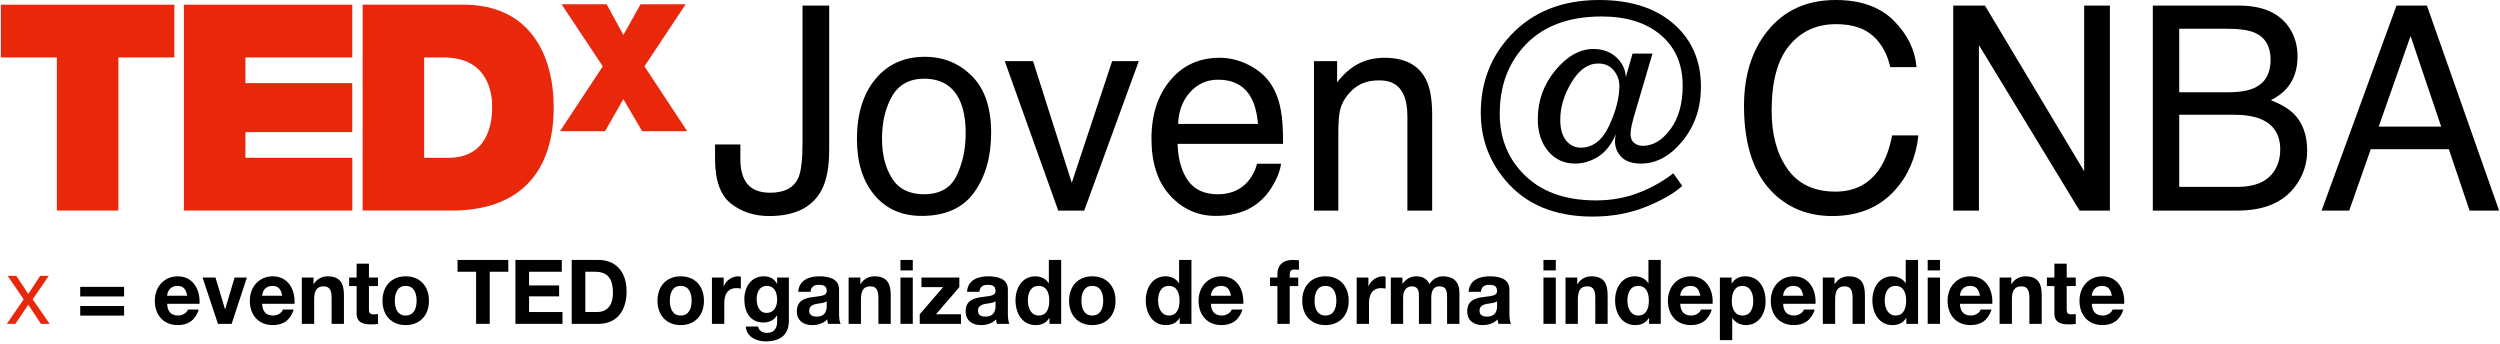
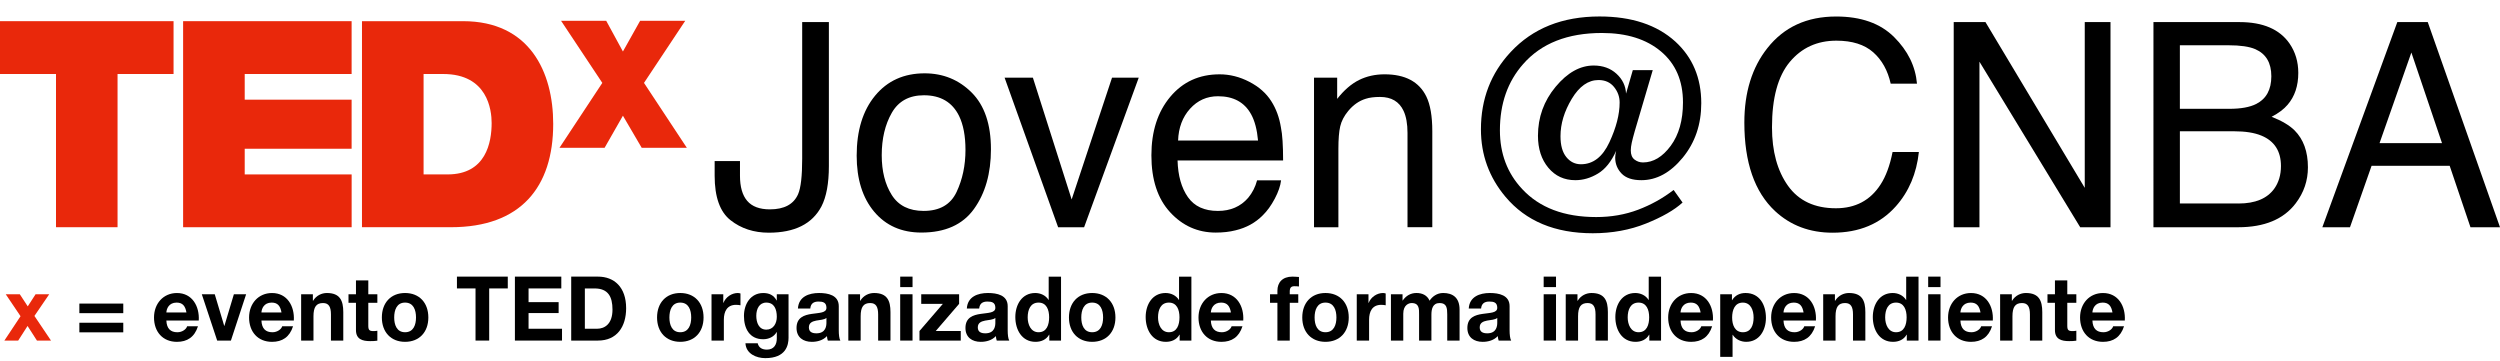
- <svg xmlns="http://www.w3.org/2000/svg" width="200" height="27.468" viewBox="172.698 38.928 978.01 134.416">
+ <svg xmlns="http://www.w3.org/2000/svg" version="1.1" id="Layer_1" x="0px" y="0px" width="199.857px" height="28.787px" viewBox="172.77 37.609 199.857 28.787" enable-background="new 172.77 37.609 199.857 28.787" xml:space="preserve">
  <g>
    <g>
-       <path fill="#E9280B" d="M194.612,61.42h-21.914V40.762h67.9V61.42h-21.906v59.939h-24.08V61.42z" />
-       <path fill="#E9280B" d="M244.339,40.762h65.915V61.42h-41.821v10.043h41.821v19.195h-41.821v10.045h41.832v20.656h-65.926V40.762z    " />
-       <path fill="#E9280B" d="M314.309,40.762h39.537c26.063,0,35.272,19.867,35.272,40.182c0,24.727-12.705,40.416-39.978,40.416    h-34.832V40.762L314.309,40.762z M338.4,100.703h9.423c15.008,0,17.203-12.536,17.203-20.107c0-5.068-1.542-19.176-18.958-19.176    H338.4V100.703L338.4,100.703z" />
+       <path fill="#E9280B" d="M177.248,43.525h-4.479v-4.223h13.875v4.223h-4.477v12.248h-4.92V43.525z" />
+       <path fill="#E9280B" d="M187.409,39.302h13.47v4.223h-8.546v2.052h8.546V49.5h-8.546v2.053h8.548v4.221h-13.472V39.302z" />
+       <path fill="#E9280B" d="M201.708,39.302h8.079c5.326,0,7.208,4.061,7.208,8.212c0,5.053-2.597,8.259-8.169,8.259h-7.119    L201.708,39.302L201.708,39.302z M206.631,51.552h1.926c3.066,0,3.516-2.562,3.516-4.109c0-1.035-0.315-3.918-3.875-3.918h-1.566    V51.552L206.631,51.552z" />
    </g>
    <g>
      <g>
-         <path fill="#E9280B" d="M423.738,90.3l-7.35-12.562L409.221,90.3h-17.652l16.759-25.399l-16.137-24.293h17.661l6.538,12.009     l6.729-12.009h17.654L424.64,64.901L441.398,90.3H423.738z" />
+         <path fill="#E9280B" d="M224.07,49.425l-1.502-2.566l-1.465,2.566h-3.607l3.425-5.189l-3.298-4.965h3.609l1.336,2.455     l1.375-2.455h3.607l-3.297,4.965l3.425,5.189H224.07z" />
      </g>
    </g>
  </g>
  <g enable-background="new    ">
-     <path d="M496.965,97.44c0,6.777-0.973,12.039-2.918,15.792c-3.609,6.848-10.473,10.272-20.592,10.272   c-5.837,0-10.826-1.63-14.967-4.892c-4.14-3.26-6.208-9.062-6.208-17.401v-5.738h9.913v5.738c0,4.37,0.947,7.659,2.842,9.861   c1.895,2.204,4.844,3.304,8.846,3.304c5.631,0,9.313-1.982,11.05-5.954c1.062-2.439,1.594-7.047,1.594-13.823V41.113h10.442V97.44z   " />
-     <path d="M552.838,68.697c5.017,5.023,7.527,12.41,7.527,22.163c0,9.424-2.212,17.213-6.634,23.363   c-4.42,6.152-11.281,9.228-20.581,9.228c-7.756,0-13.914-2.721-18.477-8.162c-4.562-5.44-6.843-12.748-6.843-21.916   c0-9.826,2.405-17.65,7.212-23.474c4.808-5.822,11.265-8.733,19.371-8.733C541.679,61.165,547.82,63.676,552.838,68.697z    M546.915,107.587c2.322-4.929,3.484-10.414,3.484-16.453c0-5.458-0.839-9.896-2.516-13.316c-2.655-5.384-7.232-8.075-13.732-8.075   c-5.767,0-9.959,2.291-12.581,6.875c-2.619,4.584-3.93,10.112-3.93,16.588c0,6.224,1.311,11.406,3.93,15.554   c2.622,4.147,6.78,6.22,12.477,6.22C540.301,114.979,544.59,112.516,546.915,107.587z" />
-     <path d="M576.771,62.858l15.162,47.642l15.797-47.642h10.443L596.8,121.372h-10.168l-20.939-58.514H576.771z" />
-     <path d="M661.431,64.469c3.755,1.95,6.621,4.473,8.586,7.568c1.896,2.95,3.162,6.393,3.794,10.326   c0.562,2.696,0.845,6.994,0.845,12.895h-41.297c0.177,5.952,1.528,10.728,4.051,14.328c2.524,3.596,6.435,5.395,11.729,5.395   c4.944,0,8.888-1.702,11.834-5.104c1.649-1.975,2.816-4.264,3.503-6.859h9.385c-0.25,2.146-1.07,4.543-2.467,7.183   c-1.397,2.642-2.954,4.798-4.673,6.474c-2.876,2.915-6.436,4.883-10.679,5.9c-2.28,0.585-4.857,0.877-7.732,0.877   c-7.025,0-12.977-2.651-17.858-7.952c-4.882-5.299-7.323-12.72-7.323-22.261c0-9.398,2.458-17.029,7.376-22.894   c4.916-5.864,11.343-8.796,19.282-8.796C653.791,61.547,657.671,62.522,661.431,64.469z M664.849,87.445   c-0.387-4.263-1.281-7.667-2.682-10.216c-2.594-4.735-6.921-7.103-12.983-7.103c-4.345,0-7.99,1.629-10.934,4.888   c-2.943,3.261-4.503,7.403-4.677,12.431H664.849z" />
-     <path d="M686.742,62.858h9.064v8.304c2.684-3.421,5.529-5.881,8.535-7.375c2.999-1.493,6.341-2.24,10.017-2.24   c8.058,0,13.499,2.895,16.328,8.687c1.554,3.169,2.332,7.704,2.332,13.605v37.533h-9.701V84.493c0-3.57-0.514-6.446-1.536-8.633   c-1.696-3.642-4.773-5.462-9.226-5.462c-2.261,0-4.114,0.236-5.563,0.709c-2.616,0.803-4.912,2.405-6.892,4.809   c-1.591,1.93-2.624,3.924-3.102,5.983c-0.477,2.057-0.716,5-0.716,8.822v30.65h-9.541V62.858z" />
-     <path d="M761.645,109.462c-6.397-7.61-9.597-16.409-9.597-26.39c0-11.873,3.888-21.962,11.662-30.267   c8.625-9.251,20.197-13.877,34.722-13.877c12.581,0,22.476,3.279,29.686,9.834c6.752,6.192,10.127,14.224,10.127,24.094   c0,8.306-2.415,15.399-7.236,21.281c-4.825,5.883-10.223,8.826-16.195,8.826c-3.499,0-6.08-0.867-7.739-2.598   c-1.663-1.731-2.493-3.816-2.493-6.256c0-0.4,0.035-0.819,0.105-1.254c0.073-0.441,0.159-0.893,0.266-1.368   c-1.873,4.188-4.24,7.147-7.101,8.878c-2.863,1.73-5.815,2.598-8.855,2.598c-4.346,0-7.872-1.623-10.575-4.864   c-2.705-3.242-4.053-7.414-4.053-12.512c0-7.248,2.307-13.64,6.916-19.177c4.612-5.536,9.568-8.304,14.869-8.304   c3.607,0,6.581,1.075,8.932,3.222c2.352,2.151,3.596,4.738,3.737,7.759l2.651-9.179h7.793l-7.052,23.932   c-0.528,1.856-0.917,3.35-1.166,4.479c-0.245,1.13-0.372,2.132-0.372,3.006c0,1.638,0.488,2.831,1.459,3.578   c0.971,0.747,2.076,1.121,3.312,1.121c4.032,0,7.644-2.169,10.842-6.502c3.198-4.335,4.799-9.998,4.799-16.991   c0-8.45-2.863-15.088-8.591-19.915c-5.724-4.827-13.428-7.24-23.11-7.24c-13.431,0-23.697,4.043-30.798,12.129   c-6.082,6.884-9.118,15.536-9.118,25.951c0,9.107,2.896,16.756,8.693,22.947c6.787,7.323,16.45,10.981,28.996,10.981   c5.865,0,11.323-0.953,16.381-2.867c5.052-1.912,9.682-4.488,13.886-7.731l3.501,4.919c-3.182,2.912-7.933,5.645-14.261,8.195   c-6.326,2.548-13.288,3.821-20.885,3.821C781.009,123.72,769.629,118.967,761.645,109.462z M804.107,66.492   c-1.464-1.803-3.486-2.705-6.064-2.705c-4.02,0-7.511,2.45-10.456,7.349c-2.948,4.899-4.422,9.771-4.422,14.615   c0,3.57,0.759,6.293,2.278,8.167c1.516,1.875,3.424,2.816,5.717,2.816c4.765,0,8.48-2.871,11.147-8.609   c2.664-5.735,3.998-10.917,3.998-15.542C806.306,70.325,805.57,68.294,804.107,66.492z" />
-     <path d="M913.673,46.959c5.38,5.354,8.367,11.438,8.962,18.249h-10.282c-1.149-5.172-3.429-9.27-6.848-12.293   c-3.419-3.022-8.217-4.534-14.397-4.534c-7.528,0-13.611,2.779-18.247,8.337c-4.631,5.561-6.946,14.081-6.946,25.564   c0,9.406,2.091,17.032,6.275,22.885c4.184,5.85,10.422,8.775,18.72,8.775c7.637,0,13.452-3.077,17.445-9.231   c2.115-3.243,3.695-7.503,4.735-12.788h10.288c-0.911,8.452-3.916,15.537-9.013,21.253c-6.117,6.885-14.361,10.329-24.735,10.329   c-8.942,0-16.452-2.826-22.532-8.474c-7.997-7.472-11.999-19.009-11.999-34.609c0-11.844,3.006-21.557,9.013-29.139   c6.498-8.236,15.453-12.355,26.878-12.355C900.735,38.928,908.295,41.605,913.673,46.959z" />
-     <path d="M937.002,41.113h12.425l38.834,64.846V41.113h10.071v80.259H986.48l-39.409-64.769v64.769h-10.069V41.113z" />
-     <path d="M1015.137,41.113h33.67c9.176,0,15.704,2.806,19.582,8.414c2.275,3.315,3.412,7.14,3.412,11.474   c0,5.064-1.394,9.215-4.185,12.456c-1.449,1.714-3.535,3.278-6.256,4.699c3.994,1.566,6.978,3.333,8.959,5.299   c3.499,3.5,5.249,8.324,5.249,14.481c0,5.171-1.583,9.853-4.749,14.039c-4.729,6.264-12.251,9.397-22.561,9.397h-33.122V41.113z    M1044.863,75.042c4.499,0,7.998-0.638,10.498-1.911c3.929-2.003,5.893-5.61,5.893-10.817c0-5.246-2.088-8.778-6.268-10.602   c-2.354-1.018-5.856-1.528-10.497-1.528h-19.015v24.858H1044.863z M1048.429,112.085c6.527,0,11.184-1.932,13.966-5.792   c1.747-2.439,2.625-5.391,2.625-8.853c0-5.825-2.551-9.797-7.655-11.908c-2.71-1.13-6.296-1.693-10.756-1.693h-21.134v28.246   H1048.429z" />
-     <path d="M1110.537,41.113h11.908l28.263,80.259h-11.554l-8.132-24.041h-30.553l-8.442,24.041h-10.816L1110.537,41.113z    M1128.03,88.483l-11.989-35.459l-12.459,35.459H1128.03z" />
+     <path d="M239.033,50.884c0,1.386-0.198,2.461-0.596,3.229c-0.738,1.398-2.141,2.098-4.208,2.098c-1.192,0-2.212-0.332-3.059-0.999   c-0.847-0.666-1.269-1.853-1.269-3.556v-1.173h2.025v1.173c0,0.893,0.193,1.564,0.581,2.016c0.388,0.449,0.989,0.674,1.808,0.674   c1.15,0,1.903-0.404,2.258-1.217c0.217-0.498,0.326-1.439,0.326-2.824v-10.93h2.134L239.033,50.884L239.033,50.884z" />
+     <path d="M250.451,45.011c1.025,1.026,1.538,2.536,1.538,4.529c0,1.926-0.452,3.518-1.355,4.773   c-0.903,1.258-2.306,1.887-4.206,1.887c-1.584,0-2.843-0.557-3.775-1.668c-0.932-1.111-1.398-2.605-1.398-4.479   c0-2.008,0.492-3.607,1.474-4.797c0.983-1.189,2.302-1.785,3.958-1.785C248.171,43.472,249.426,43.986,250.451,45.011z    M249.241,52.958c0.474-1.008,0.712-2.128,0.712-3.362c0-1.115-0.172-2.022-0.514-2.722c-0.543-1.1-1.479-1.649-2.807-1.649   c-1.179,0-2.035,0.468-2.571,1.405c-0.535,0.937-0.803,2.066-0.803,3.389c0,1.272,0.268,2.332,0.803,3.18   c0.536,0.848,1.386,1.271,2.55,1.271C247.89,54.469,248.766,53.966,249.241,52.958z" />
+     <path d="M255.342,43.818l3.099,9.736l3.228-9.736h2.135l-4.367,11.957h-2.078l-4.279-11.957H255.342z" />
+     <path d="M272.643,44.148c0.768,0.398,1.354,0.914,1.754,1.546c0.388,0.603,0.646,1.306,0.775,2.11   c0.115,0.551,0.173,1.43,0.173,2.635h-8.438c0.035,1.217,0.312,2.192,0.828,2.928s1.314,1.104,2.396,1.104   c1.01,0,1.816-0.349,2.418-1.044c0.337-0.403,0.575-0.871,0.716-1.401h1.918c-0.052,0.438-0.219,0.928-0.505,1.468   c-0.285,0.54-0.604,0.98-0.954,1.323c-0.588,0.596-1.315,0.998-2.183,1.205c-0.466,0.119-0.992,0.18-1.58,0.18   c-1.436,0-2.652-0.542-3.648-1.625c-0.998-1.083-1.497-2.6-1.497-4.549c0-1.921,0.503-3.48,1.507-4.679   c1.005-1.198,2.318-1.798,3.941-1.798C271.081,43.55,271.874,43.75,272.643,44.148z M273.341,48.842   c-0.079-0.871-0.262-1.566-0.548-2.087c-0.53-0.969-1.414-1.452-2.653-1.452c-0.888,0-1.633,0.333-2.234,0.999   s-0.92,1.513-0.956,2.54H273.341z" />
+     <path d="M277.814,43.818h1.853v1.697c0.548-0.699,1.13-1.201,1.744-1.508c0.612-0.305,1.296-0.457,2.047-0.457   c1.646,0,2.759,0.592,3.337,1.775c0.317,0.647,0.477,1.574,0.477,2.779v7.67h-1.982V48.24c0-0.73-0.105-1.318-0.314-1.765   c-0.346-0.744-0.975-1.116-1.885-1.116c-0.463,0-0.841,0.049-1.137,0.145c-0.535,0.164-1.004,0.492-1.408,0.982   c-0.326,0.395-0.537,0.803-0.635,1.223c-0.098,0.421-0.146,1.022-0.146,1.803v6.264h-1.949V43.818L277.814,43.818z" />
+     <path d="M293.121,53.341c-1.307-1.555-1.961-3.354-1.961-5.393c0-2.426,0.795-4.488,2.383-6.186   c1.763-1.891,4.127-2.836,7.096-2.836c2.57,0,4.593,0.671,6.066,2.01c1.38,1.266,2.069,2.907,2.069,4.924   c0,1.697-0.493,3.146-1.479,4.35c-0.986,1.201-2.089,1.803-3.31,1.803c-0.715,0-1.242-0.177-1.582-0.531   c-0.34-0.354-0.509-0.779-0.509-1.277c0-0.082,0.007-0.168,0.021-0.256c0.015-0.091,0.032-0.184,0.054-0.28   c-0.383,0.856-0.865,1.46-1.451,1.813c-0.584,0.354-1.188,0.531-1.809,0.531c-0.889,0-1.609-0.331-2.161-0.994   c-0.553-0.662-0.829-1.515-0.829-2.557c0-1.48,0.473-2.787,1.414-3.918c0.942-1.132,1.955-1.697,3.039-1.697   c0.736,0,1.344,0.22,1.824,0.658c0.48,0.439,0.735,0.969,0.764,1.586l0.542-1.876h1.593l-1.441,4.891   c-0.107,0.379-0.188,0.685-0.238,0.915c-0.05,0.23-0.076,0.436-0.076,0.614c0,0.335,0.1,0.579,0.299,0.731   c0.198,0.152,0.424,0.229,0.676,0.229c0.824,0,1.562-0.443,2.217-1.328c0.653-0.887,0.98-2.043,0.98-3.473   c0-1.727-0.585-3.083-1.756-4.069c-1.17-0.986-2.744-1.479-4.723-1.479c-2.744,0-4.842,0.826-6.293,2.479   c-1.244,1.406-1.863,3.175-1.863,5.303c0,1.861,0.592,3.424,1.775,4.689c1.387,1.496,3.361,2.244,5.926,2.244   c1.199,0,2.314-0.195,3.348-0.586c1.032-0.391,1.979-0.917,2.838-1.58l0.715,1.006c-0.65,0.595-1.621,1.153-2.914,1.674   c-1.293,0.521-2.715,0.781-4.268,0.781C297.078,56.255,294.753,55.285,293.121,53.341z M301.799,44.56   c-0.3-0.367-0.713-0.553-1.24-0.553c-0.82,0-1.534,0.502-2.137,1.502c-0.602,1.002-0.902,1.997-0.902,2.986   c0,0.73,0.154,1.287,0.465,1.67c0.31,0.383,0.699,0.575,1.168,0.575c0.975,0,1.733-0.587,2.278-1.759   c0.544-1.172,0.817-2.231,0.817-3.176C302.248,45.343,302.098,44.929,301.799,44.56z" />
+     <path d="M324.188,40.57c1.1,1.094,1.71,2.336,1.831,3.729h-2.101c-0.235-1.057-0.701-1.895-1.399-2.512   c-0.699-0.617-1.68-0.927-2.942-0.927c-1.538,0-2.781,0.567-3.729,1.704c-0.946,1.136-1.42,2.877-1.42,5.224   c0,1.922,0.428,3.48,1.282,4.677c0.855,1.195,2.13,1.793,3.825,1.793c1.562,0,2.749-0.629,3.565-1.887   c0.432-0.662,0.755-1.533,0.968-2.613h2.103c-0.187,1.728-0.801,3.176-1.842,4.344c-1.25,1.406-2.936,2.11-5.055,2.11   c-1.828,0-3.362-0.577-4.604-1.731c-1.635-1.527-2.452-3.885-2.452-7.072c0-2.421,0.614-4.406,1.842-5.955   c1.328-1.684,3.157-2.525,5.492-2.525C321.544,38.927,323.089,39.475,324.188,40.57z" />
+     <path d="M328.955,39.375h2.539l7.937,13.252V39.375h2.058v16.4h-2.422l-8.054-13.234v13.234h-2.058V39.375z" />
+     <path d="M344.923,39.375h6.88c1.875,0,3.209,0.573,4.002,1.719c0.465,0.678,0.697,1.459,0.697,2.346   c0,1.035-0.285,1.883-0.855,2.545c-0.296,0.351-0.723,0.67-1.278,0.961c0.816,0.319,1.426,0.681,1.831,1.082   c0.715,0.715,1.072,1.701,1.072,2.959c0,1.057-0.323,2.014-0.971,2.869c-0.966,1.28-2.503,1.92-4.61,1.92h-6.769L344.923,39.375   L344.923,39.375z M350.997,46.308c0.919,0,1.635-0.131,2.146-0.391c0.803-0.41,1.204-1.146,1.204-2.211   c0-1.072-0.427-1.793-1.281-2.166c-0.48-0.208-1.196-0.312-2.145-0.312h-3.886v5.08H350.997z M351.726,53.878   c1.334,0,2.285-0.396,2.854-1.184c0.356-0.499,0.536-1.103,0.536-1.811c0-1.189-0.521-2.002-1.564-2.433   c-0.554-0.231-1.286-0.347-2.198-0.347h-4.318v5.773H351.726z" />
+     <path d="M364.418,39.375h2.433l5.776,16.4h-2.361l-1.662-4.912h-6.243l-1.726,4.912h-2.21L364.418,39.375z M367.992,49.054   l-2.45-7.246l-2.546,7.246H367.992z" />
  </g>
-   <text transform="matrix(0.9702 0 0 1 174.415 165.7061)" fill="#E9280B" font-family="'HelveticaNeueLTStd-Bd'" font-size="35.037">x</text>
  <g enable-background="new    ">
-     <path d="M220.923,154.984h-17.169v-3.75h17.169V154.984z M220.923,162.483h-17.169v-3.75h17.169V162.483z" />
-     <path d="M237.781,157.858c0.137,3.154,1.633,4.591,4.318,4.591c1.938,0,3.502-1.228,3.808-2.35h4.25   c-1.36,4.276-4.25,6.1-8.228,6.1c-5.542,0-8.975-3.926-8.975-9.529c0-5.436,3.638-9.57,8.975-9.57   c5.984,0,8.875,5.187,8.534,10.759H237.781z M245.636,154.705c-0.441-2.524-1.496-3.854-3.842-3.854   c-3.06,0-3.943,2.453-4.013,3.854H245.636z" />
-     <path d="M263.04,165.708h-5.372l-6.018-18.117h5.066l3.706,12.371h0.067l3.707-12.371h4.792L263.04,165.708z" />
-     <path d="M274.972,157.858c0.136,3.154,1.631,4.591,4.318,4.591c1.938,0,3.5-1.228,3.808-2.35h4.249   c-1.36,4.276-4.249,6.1-8.228,6.1c-5.541,0-8.975-3.926-8.975-9.529c0-5.436,3.636-9.57,8.975-9.57   c5.984,0,8.874,5.187,8.533,10.759H274.972z M282.824,154.705c-0.441-2.524-1.495-3.854-3.841-3.854   c-3.06,0-3.944,2.453-4.011,3.854H282.824z" />
-     <path d="M290.506,147.591h4.588v2.522h0.103c1.225-2.031,3.332-3.014,5.373-3.014c5.133,0,6.425,2.979,6.425,7.464v11.145h-4.828   v-10.231c0-2.979-0.85-4.451-3.093-4.451c-2.619,0-3.741,1.507-3.741,5.186v9.497h-4.827V147.591z" />
-     <path d="M316.784,147.591h3.537v3.331h-3.537v8.969c0,1.682,0.409,2.103,2.04,2.103c0.511,0,0.986-0.035,1.497-0.141v3.891   c-0.816,0.141-1.869,0.175-2.822,0.175c-2.957,0-5.542-0.702-5.542-4.31v-10.687h-2.924v-3.331h2.924v-5.431h4.828V147.591z" />
-     <path d="M331.164,147.1c5.542,0,9.112,3.785,9.112,9.57c0,5.745-3.57,9.529-9.112,9.529c-5.507,0-9.077-3.784-9.077-9.529   C322.086,150.885,325.656,147.1,331.164,147.1z M331.164,162.449c3.297,0,4.283-2.907,4.283-5.779c0-2.91-0.986-5.819-4.283-5.819   c-3.263,0-4.249,2.909-4.249,5.819C326.915,159.542,327.9,162.449,331.164,162.449z" />
-     <path d="M358.733,145.314h-7.275v-4.624h19.888v4.624h-7.275v20.394h-5.338V145.314z" />
-     <path d="M374.131,140.69h18.155v4.624h-12.817v5.36h11.764v4.273h-11.764v6.134h13.089v4.626h-18.427V140.69z" />
-     <path d="M396.16,140.69h10.472c6.289,0,11.014,4.062,11.014,12.366c0,7.253-3.603,12.651-11.014,12.651H396.16V140.69z    M401.498,161.082h4.76c3.093,0,6.051-1.961,6.051-7.497c0-5.049-1.699-8.271-7.004-8.271h-3.807V161.082z" />
-     <path d="M438.823,147.1c5.542,0,9.113,3.785,9.113,9.57c0,5.745-3.571,9.529-9.113,9.529c-5.507,0-9.078-3.784-9.078-9.529   C429.745,150.885,433.315,147.1,438.823,147.1z M438.823,162.449c3.299,0,4.285-2.907,4.285-5.779c0-2.91-0.986-5.819-4.285-5.819   c-3.264,0-4.249,2.909-4.249,5.819C434.574,159.542,435.559,162.449,438.823,162.449z" />
-     <path d="M451.059,147.591h4.592v3.365h0.066c0.884-2.278,3.266-3.856,5.61-3.856c0.34,0,0.748,0.072,1.052,0.178v4.624   c-0.44-0.103-1.154-0.175-1.732-0.175c-3.536,0-4.761,2.629-4.761,5.815v8.166h-4.828V147.591z" />
-     <path d="M481.182,164.551c0,2.979-1.02,8.024-9.112,8.024c-3.467,0-7.513-1.681-7.751-5.816h4.794   c0.441,1.859,1.903,2.487,3.603,2.487c2.688,0,3.91-1.892,3.875-4.482v-2.383h-0.067c-1.054,1.892-3.162,2.8-5.269,2.8   c-5.271,0-7.515-4.133-7.515-9.107c0-4.696,2.618-8.974,7.548-8.974c2.312,0,4.08,0.806,5.235,2.91h0.067v-2.419h4.591V164.551z    M476.59,156.423c0-2.943-0.985-5.572-4.113-5.572c-2.719,0-3.908,2.453-3.908,5.152c0,2.589,0.951,5.431,3.908,5.431   C475.231,161.434,476.59,159.015,476.59,156.423z" />
-     <path d="M484.851,153.163c0.271-4.661,4.317-6.063,8.261-6.063c3.5,0,7.717,0.806,7.717,5.152v9.425   c0,1.648,0.169,3.296,0.612,4.031h-4.896c-0.171-0.561-0.306-1.157-0.341-1.755c-1.53,1.648-3.773,2.246-5.915,2.246   c-3.333,0-5.985-1.718-5.985-5.431c0-4.099,2.993-5.082,5.985-5.504c2.958-0.454,5.712-0.35,5.712-2.382   c0-2.139-1.427-2.451-3.128-2.451c-1.837,0-3.026,0.771-3.196,2.731H484.851z M496.002,156.843   c-0.815,0.736-2.517,0.772-4.013,1.052c-1.496,0.313-2.855,0.839-2.855,2.662c0,1.858,1.394,2.313,2.958,2.313   c3.774,0,3.91-3.085,3.91-4.171V156.843z" />
-     <path d="M504.566,147.591h4.592v2.522h0.1c1.225-2.031,3.333-3.014,5.371-3.014c5.135,0,6.427,2.979,6.427,7.464v11.145h-4.828   v-10.231c0-2.979-0.85-4.451-3.095-4.451c-2.617,0-3.739,1.507-3.739,5.186v9.497h-4.828V147.591z" />
-     <path d="M529.688,144.79h-4.827v-4.1h4.827V144.79z M524.861,147.591h4.827v18.117h-4.827V147.591z" />
-     <path d="M532.408,161.958l9.145-10.618h-8.464v-3.749h14.822v3.749l-9.146,10.618h9.792v3.75h-16.149V161.958z" />
-     <path d="M550.934,153.163c0.271-4.661,4.317-6.063,8.262-6.063c3.502,0,7.717,0.806,7.717,5.152v9.425   c0,1.648,0.17,3.296,0.612,4.031h-4.896c-0.169-0.561-0.305-1.157-0.339-1.755c-1.531,1.648-3.774,2.246-5.916,2.246   c-3.332,0-5.985-1.718-5.985-5.431c0-4.099,2.992-5.082,5.985-5.504c2.958-0.454,5.711-0.35,5.711-2.382   c0-2.139-1.427-2.451-3.128-2.451c-1.836,0-3.026,0.771-3.196,2.731H550.934z M562.085,156.843   c-0.815,0.736-2.516,0.772-4.012,1.052c-1.496,0.313-2.855,0.839-2.855,2.662c0,1.858,1.393,2.313,2.957,2.313   c3.774,0,3.91-3.085,3.91-4.171V156.843z" />
-     <path d="M583.196,163.394h-0.067c-1.123,1.965-3.094,2.806-5.338,2.806c-5.304,0-7.888-4.697-7.888-9.708   c0-4.87,2.619-9.392,7.785-9.392c2.075,0,4.115,0.913,5.203,2.698h0.066v-9.107h4.829v25.018h-4.59V163.394z M578.981,150.851   c-3.163,0-4.25,2.803-4.25,5.781c0,2.839,1.257,5.817,4.25,5.817c3.195,0,4.147-2.874,4.147-5.854   C583.129,153.653,582.108,150.851,578.981,150.851z" />
-     <path d="M599.955,147.1c5.541,0,9.112,3.785,9.112,9.57c0,5.745-3.571,9.529-9.112,9.529c-5.507,0-9.078-3.784-9.078-9.529   C590.877,150.885,594.448,147.1,599.955,147.1z M599.955,162.449c3.298,0,4.283-2.907,4.283-5.779c0-2.91-0.985-5.819-4.283-5.819   c-3.264,0-4.25,2.909-4.25,5.819C595.705,159.542,596.691,162.449,599.955,162.449z" />
-     <path d="M634.188,163.394h-0.069c-1.123,1.965-3.093,2.806-5.338,2.806c-5.304,0-7.887-4.697-7.887-9.708   c0-4.87,2.618-9.392,7.786-9.392c2.074,0,4.114,0.913,5.201,2.698h0.068v-9.107h4.829v25.018h-4.59V163.394z M629.972,150.851   c-3.162,0-4.25,2.803-4.25,5.781c0,2.839,1.258,5.817,4.25,5.817c3.196,0,4.147-2.874,4.147-5.854   C634.119,153.653,633.099,150.851,629.972,150.851z" />
-     <path d="M646.39,157.858c0.136,3.154,1.632,4.591,4.317,4.591c1.938,0,3.503-1.228,3.808-2.35h4.251   c-1.361,4.276-4.251,6.1-8.229,6.1c-5.541,0-8.975-3.926-8.975-9.529c0-5.436,3.638-9.57,8.975-9.57   c5.984,0,8.875,5.187,8.534,10.759H646.39z M654.244,154.705c-0.442-2.524-1.496-3.854-3.841-3.854   c-3.059,0-3.945,2.453-4.012,3.854H654.244z" />
-     <path d="M672.429,150.922h-2.891v-3.331h2.891v-1.401c0-3.189,1.939-5.499,5.882-5.499c0.853,0,1.733,0.103,2.549,0.138v3.715   c-0.576-0.068-1.155-0.106-1.767-0.106c-1.291,0-1.836,0.562-1.836,2.07v1.084h3.33v3.331h-3.33v14.786h-4.828V150.922z" />
-     <path d="M691.229,147.1c5.543,0,9.111,3.785,9.111,9.57c0,5.745-3.568,9.529-9.111,9.529c-5.507,0-9.076-3.784-9.076-9.529   C682.152,150.885,685.722,147.1,691.229,147.1z M691.229,162.449c3.299,0,4.283-2.907,4.283-5.779c0-2.91-0.984-5.819-4.283-5.819   c-3.262,0-4.25,2.909-4.25,5.819C686.979,159.542,687.967,162.449,691.229,162.449z" />
-     <path d="M703.467,147.591h4.589v3.365h0.069c0.882-2.278,3.261-3.856,5.608-3.856c0.338,0,0.748,0.072,1.052,0.178v4.624   c-0.44-0.103-1.155-0.175-1.734-0.175c-3.534,0-4.759,2.629-4.759,5.815v8.166h-4.825V147.591z" />
-     <path d="M716.825,147.591h4.556v2.454h0.066c1.258-1.858,3.095-2.945,5.375-2.945c2.209,0,4.182,0.843,5.131,3.014   c1.021-1.577,2.856-3.014,5.305-3.014c3.742,0,6.426,1.789,6.426,6.485v12.123h-4.826v-10.269c0-2.419-0.205-4.414-2.959-4.414   c-2.721,0-3.232,2.312-3.232,4.588v10.095h-4.826v-10.163c0-2.102,0.136-4.52-2.923-4.52c-0.952,0-3.266,0.63-3.266,4.171v10.512   h-4.826V147.591z" />
-     <path d="M747.281,153.163c0.275-4.661,4.321-6.063,8.261-6.063c3.505,0,7.72,0.806,7.72,5.152v9.425   c0,1.648,0.173,3.296,0.611,4.031h-4.896c-0.17-0.561-0.304-1.157-0.339-1.755c-1.528,1.648-3.773,2.246-5.916,2.246   c-3.331,0-5.982-1.718-5.982-5.431c0-4.099,2.989-5.082,5.982-5.504c2.957-0.454,5.71-0.35,5.71-2.382   c0-2.139-1.426-2.451-3.126-2.451c-1.835,0-3.024,0.771-3.197,2.731H747.281z M758.433,156.843   c-0.815,0.736-2.515,0.772-4.009,1.052c-1.499,0.313-2.858,0.839-2.858,2.662c0,1.858,1.395,2.313,2.96,2.313   c3.773,0,3.907-3.085,3.907-4.171V156.843z" />
-     <path d="M781.416,144.79h-4.829v-4.1h4.829V144.79z M776.587,147.591h4.829v18.117h-4.829V147.591z" />
-     <path d="M785.221,147.591h4.59v2.522h0.103c1.224-2.031,3.332-3.014,5.371-3.014c5.131,0,6.426,2.979,6.426,7.464v11.145h-4.83   v-10.231c0-2.979-0.848-4.451-3.092-4.451c-2.619,0-3.741,1.507-3.741,5.186v9.497h-4.826V147.591z" />
-     <path d="M817.925,163.394h-0.066c-1.125,1.965-3.097,2.806-5.342,2.806c-5.304,0-7.887-4.697-7.887-9.708   c0-4.87,2.618-9.392,7.785-9.392c2.075,0,4.114,0.913,5.201,2.698h0.071v-9.107h4.826v25.018h-4.589V163.394z M813.708,150.851   c-3.159,0-4.251,2.803-4.251,5.781c0,2.839,1.261,5.817,4.251,5.817c3.196,0,4.15-2.874,4.15-5.854   C817.858,153.653,816.838,150.851,813.708,150.851z" />
-     <path d="M830.128,157.858c0.138,3.154,1.631,4.591,4.315,4.591c1.941,0,3.505-1.228,3.809-2.35h4.252   c-1.361,4.276-4.252,6.1-8.229,6.1c-5.541,0-8.974-3.926-8.974-9.529c0-5.436,3.639-9.57,8.974-9.57   c5.985,0,8.876,5.187,8.535,10.759H830.128z M837.981,154.705c-0.442-2.524-1.497-3.854-3.841-3.854   c-3.06,0-3.945,2.453-4.013,3.854H837.981z" />
-     <path d="M845.659,147.591h4.592v2.313h0.067c1.158-1.927,3.061-2.805,5.236-2.805c5.507,0,7.991,4.59,7.991,9.743   c0,4.834-2.584,9.356-7.72,9.356c-2.106,0-4.112-0.947-5.269-2.734h-0.067v8.619h-4.831V147.591z M858.717,156.702   c0-2.874-1.121-5.852-4.217-5.852c-3.16,0-4.182,2.909-4.182,5.852s1.091,5.747,4.217,5.747   C857.697,162.449,858.717,159.645,858.717,156.702z" />
-     <path d="M870.409,157.858c0.138,3.154,1.634,4.591,4.32,4.591c1.936,0,3.499-1.228,3.809-2.35h4.248   c-1.358,4.276-4.248,6.1-8.226,6.1c-5.544,0-8.979-3.926-8.979-9.529c0-5.436,3.639-9.57,8.979-9.57   c5.981,0,8.871,5.187,8.533,10.759H870.409z M878.263,154.705c-0.441-2.524-1.493-3.854-3.841-3.854   c-3.061,0-3.945,2.453-4.013,3.854H878.263z" />
-     <path d="M885.944,147.591h4.593v2.522h0.099c1.225-2.031,3.333-3.014,5.371-3.014c5.135,0,6.426,2.979,6.426,7.464v11.145h-4.828   v-10.231c0-2.979-0.85-4.451-3.094-4.451c-2.616,0-3.737,1.507-3.737,5.186v9.497h-4.829V147.591z" />
-     <path d="M918.646,163.394h-0.067c-1.121,1.965-3.092,2.806-5.336,2.806c-5.305,0-7.887-4.697-7.887-9.708   c0-4.87,2.613-9.392,7.784-9.392c2.072,0,4.114,0.913,5.201,2.698h0.067v-9.107h4.829v25.018h-4.592V163.394z M914.432,150.851   c-3.162,0-4.248,2.803-4.248,5.781c0,2.839,1.256,5.817,4.248,5.817c3.199,0,4.147-2.874,4.147-5.854   C918.579,153.653,917.561,150.851,914.432,150.851z" />
-     <path d="M931.837,144.79h-4.827v-4.1h4.827V144.79z M927.01,147.591h4.827v18.117h-4.827V147.591z" />
-     <path d="M939.619,157.858c0.138,3.154,1.635,4.591,4.32,4.591c1.937,0,3.502-1.228,3.808-2.35h4.251   c-1.36,4.276-4.251,6.1-8.229,6.1c-5.543,0-8.978-3.926-8.978-9.529c0-5.436,3.638-9.57,8.978-9.57   c5.983,0,8.873,5.187,8.534,10.759H939.619z M947.476,154.705c-0.441-2.524-1.496-3.854-3.843-3.854   c-3.06,0-3.943,2.453-4.014,3.854H947.476z" />
-     <path d="M955.156,147.591h4.59v2.522h0.103c1.223-2.031,3.331-3.014,5.371-3.014c5.135,0,6.426,2.979,6.426,7.464v11.145h-4.826   v-10.231c0-2.979-0.851-4.451-3.096-4.451c-2.617,0-3.742,1.507-3.742,5.186v9.497h-4.825V147.591z" />
-     <path d="M981.434,147.591h3.535v3.331h-3.535v8.969c0,1.682,0.408,2.103,2.038,2.103c0.513,0,0.99-0.035,1.497-0.141v3.891   c-0.815,0.141-1.869,0.175-2.822,0.175c-2.958,0-5.543-0.702-5.543-4.31v-10.687h-2.921v-3.331h2.921v-5.431h4.83V147.591z" />
-     <path d="M991.258,157.858c0.135,3.154,1.632,4.591,4.315,4.591c1.942,0,3.503-1.228,3.81-2.35h4.252   c-1.362,4.276-4.252,6.1-8.229,6.1c-5.542,0-8.974-3.926-8.974-9.529c0-5.436,3.634-9.57,8.974-9.57   c5.985,0,8.875,5.187,8.533,10.759H991.258z M999.111,154.705c-0.441-2.524-1.496-3.854-3.844-3.854   c-3.06,0-3.942,2.453-4.01,3.854H999.111z" />
+     <path fill="#E9280B" d="M174.412,62.888l-1.181-1.753h1.124l0.633,0.966l0.625-0.966h1.09l-1.181,1.731l1.325,1.969h-1.124   l-0.75-1.167l-0.749,1.167h-1.104L174.412,62.888z" />
+   </g>
+   <g enable-background="new    ">
+     <path d="M182.625,62.644h-3.51v-0.766h3.51V62.644z M182.625,64.177h-3.51V63.41h3.51V64.177z" />
+     <path d="M186.069,63.232c0.028,0.645,0.333,0.938,0.882,0.938c0.396,0,0.717-0.251,0.779-0.48h0.867   c-0.277,0.874-0.867,1.247-1.681,1.247c-1.133,0-1.834-0.802-1.834-1.947c0-1.11,0.743-1.956,1.834-1.956   c1.223,0,1.813,1.061,1.743,2.199H186.069L186.069,63.232z M187.674,62.587c-0.09-0.516-0.305-0.788-0.785-0.788   c-0.625,0-0.805,0.501-0.819,0.788H187.674z" />
+     <path d="M191.23,64.835h-1.098l-1.229-3.702h1.035l0.757,2.528h0.014l0.758-2.528h0.979L191.23,64.835z" />
+     <path d="M193.67,63.232c0.027,0.645,0.332,0.938,0.882,0.938c0.396,0,0.716-0.251,0.778-0.48h0.868   c-0.278,0.874-0.868,1.247-1.682,1.247c-1.132,0-1.834-0.802-1.834-1.947c0-1.11,0.743-1.956,1.834-1.956   c1.224,0,1.813,1.061,1.743,2.199H193.67L193.67,63.232z M195.273,62.587c-0.09-0.516-0.305-0.788-0.785-0.788   c-0.625,0-0.805,0.501-0.818,0.788H195.273z" />
+     <path d="M196.844,61.133h0.938v0.516h0.021c0.25-0.415,0.681-0.616,1.098-0.616c1.049,0,1.312,0.609,1.312,1.525v2.277h-0.986   v-2.09c0-0.609-0.174-0.91-0.632-0.91c-0.535,0-0.765,0.308-0.765,1.06v1.94h-0.986V61.133z" />
+     <path d="M202.213,61.133h0.724v0.681h-0.724v1.833c0,0.344,0.084,0.43,0.418,0.43c0.104,0,0.201-0.007,0.306-0.028v0.795   c-0.167,0.028-0.382,0.035-0.577,0.035c-0.604,0-1.133-0.143-1.133-0.881v-2.184h-0.597v-0.681h0.597v-1.11h0.987L202.213,61.133   L202.213,61.133z" />
+     <path d="M205.152,61.033c1.133,0,1.861,0.773,1.861,1.956c0,1.174-0.729,1.947-1.861,1.947c-1.125,0-1.855-0.773-1.855-1.947   C203.297,61.806,204.026,61.033,205.152,61.033z M205.152,64.169c0.674,0,0.875-0.594,0.875-1.181c0-0.595-0.201-1.189-0.875-1.189   c-0.667,0-0.869,0.595-0.869,1.189C204.283,63.576,204.485,64.169,205.152,64.169z" />
+     <path d="M210.785,60.667h-1.486v-0.944h4.064v0.944h-1.486v4.168h-1.092V60.667z" />
+     <path d="M213.933,59.723h3.71v0.944h-2.619v1.096h2.404v0.873h-2.404v1.254h2.675v0.945h-3.766V59.723z" />
+     <path d="M218.434,59.723h2.141c1.285,0,2.25,0.83,2.25,2.526c0,1.482-0.736,2.586-2.25,2.586h-2.141V59.723z M219.525,63.89h0.973   c0.632,0,1.236-0.4,1.236-1.531c0-1.032-0.348-1.691-1.432-1.691h-0.777V63.89z" />
+     <path d="M227.152,61.033c1.133,0,1.862,0.773,1.862,1.956c0,1.174-0.729,1.947-1.862,1.947c-1.125,0-1.855-0.773-1.855-1.947   C225.297,61.806,226.027,61.033,227.152,61.033z M227.152,64.169c0.674,0,0.875-0.594,0.875-1.181c0-0.595-0.201-1.189-0.875-1.189   c-0.667,0-0.868,0.595-0.868,1.189C226.284,63.576,226.485,64.169,227.152,64.169z" />
+     <path d="M229.652,61.133h0.939v0.688h0.013c0.181-0.466,0.667-0.788,1.146-0.788c0.069,0,0.153,0.016,0.215,0.037v0.944   c-0.09-0.021-0.235-0.036-0.354-0.036c-0.723,0-0.974,0.537-0.974,1.189v1.668h-0.986V61.133L229.652,61.133z" />
+     <path d="M235.809,64.599c0,0.609-0.209,1.64-1.862,1.64c-0.708,0-1.535-0.343-1.584-1.188h0.979c0.09,0.38,0.389,0.508,0.736,0.508   c0.549,0,0.799-0.387,0.792-0.916v-0.486h-0.014c-0.216,0.387-0.646,0.572-1.077,0.572c-1.076,0-1.535-0.845-1.535-1.861   c0-0.959,0.535-1.834,1.543-1.834c0.472,0,0.833,0.165,1.069,0.596h0.014v-0.495h0.938V64.599L235.809,64.599z M234.87,62.938   c0-0.601-0.201-1.139-0.841-1.139c-0.555,0-0.799,0.501-0.799,1.054c0,0.528,0.195,1.109,0.799,1.109   C234.592,63.962,234.87,63.468,234.87,62.938z" />
+     <path d="M236.559,62.272c0.055-0.952,0.882-1.239,1.688-1.239c0.715,0,1.577,0.165,1.577,1.053v1.926   c0,0.338,0.034,0.674,0.125,0.824h-1.001c-0.034-0.115-0.062-0.236-0.069-0.358c-0.312,0.337-0.771,0.459-1.208,0.459   c-0.682,0-1.224-0.351-1.224-1.11c0-0.838,0.612-1.038,1.224-1.125c0.604-0.092,1.167-0.07,1.167-0.486c0-0.438-0.292-0.5-0.64-0.5   c-0.375,0-0.618,0.156-0.652,0.558H236.559L236.559,62.272z M238.837,63.024c-0.167,0.15-0.515,0.157-0.82,0.215   c-0.306,0.063-0.583,0.171-0.583,0.544c0,0.38,0.285,0.473,0.604,0.473c0.771,0,0.799-0.631,0.799-0.852V63.024z" />
+     <path d="M240.587,61.133h0.938v0.516h0.021c0.25-0.415,0.681-0.616,1.098-0.616c1.05,0,1.313,0.609,1.313,1.525v2.277h-0.986v-2.09   c0-0.609-0.174-0.91-0.633-0.91c-0.535,0-0.764,0.308-0.764,1.06v1.94h-0.987V61.133z" />
+     <path d="M245.721,60.561h-0.986v-0.838h0.986V60.561z M244.734,61.133h0.986v3.702h-0.986V61.133z" />
+     <path d="M246.276,64.07l1.869-2.17h-1.729v-0.767h3.028V61.9l-1.868,2.17h2v0.766h-3.3V64.07z" />
+     <path d="M250.062,62.272c0.055-0.952,0.882-1.239,1.688-1.239c0.717,0,1.578,0.165,1.578,1.053v1.926   c0,0.338,0.034,0.674,0.125,0.824h-1.001c-0.034-0.115-0.062-0.236-0.069-0.358c-0.312,0.337-0.771,0.459-1.209,0.459   c-0.681,0-1.223-0.351-1.223-1.11c0-0.838,0.611-1.038,1.223-1.125c0.604-0.092,1.167-0.07,1.167-0.486c0-0.438-0.292-0.5-0.64-0.5   c-0.375,0-0.617,0.156-0.652,0.558H250.062L250.062,62.272z M252.341,63.024c-0.167,0.15-0.515,0.157-0.819,0.215   c-0.307,0.063-0.584,0.171-0.584,0.544c0,0.38,0.285,0.473,0.604,0.473c0.771,0,0.799-0.631,0.799-0.852V63.024L252.341,63.024z" />
+     <path d="M256.655,64.363h-0.015c-0.229,0.401-0.631,0.573-1.09,0.573c-1.084,0-1.612-0.96-1.612-1.983   c0-0.996,0.535-1.92,1.591-1.92c0.424,0,0.841,0.188,1.063,0.552h0.013v-1.861h0.987v5.112h-0.938L256.655,64.363L256.655,64.363z    M255.794,61.799c-0.646,0-0.868,0.573-0.868,1.182c0,0.58,0.256,1.188,0.868,1.188c0.653,0,0.847-0.588,0.847-1.196   C256.642,62.373,256.433,61.799,255.794,61.799z" />
+     <path d="M260.08,61.033c1.132,0,1.861,0.773,1.861,1.956c0,1.174-0.729,1.947-1.861,1.947c-1.125,0-1.855-0.773-1.855-1.947   C258.225,61.806,258.955,61.033,260.08,61.033z M260.08,64.169c0.674,0,0.875-0.594,0.875-1.181c0-0.595-0.201-1.189-0.875-1.189   c-0.668,0-0.869,0.595-0.869,1.189C259.211,63.576,259.412,64.169,260.08,64.169z" />
+     <path d="M267.075,64.363h-0.015c-0.229,0.401-0.631,0.573-1.09,0.573c-1.084,0-1.612-0.96-1.612-1.983   c0-0.996,0.535-1.92,1.591-1.92c0.424,0,0.842,0.188,1.063,0.552h0.014v-1.861h0.987v5.112h-0.938V64.363z M266.214,61.799   c-0.646,0-0.868,0.573-0.868,1.182c0,0.58,0.257,1.188,0.868,1.188c0.653,0,0.847-0.588,0.847-1.196   C267.061,62.373,266.853,61.799,266.214,61.799z" />
+     <path d="M269.568,63.232c0.028,0.645,0.334,0.938,0.883,0.938c0.396,0,0.716-0.251,0.777-0.48h0.869   c-0.277,0.874-0.869,1.247-1.682,1.247c-1.133,0-1.834-0.802-1.834-1.947c0-1.11,0.744-1.956,1.834-1.956   c1.223,0,1.814,1.061,1.744,2.199H269.568L269.568,63.232z M271.174,62.587c-0.09-0.516-0.306-0.788-0.785-0.788   c-0.625,0-0.807,0.501-0.82,0.788H271.174z" />
+     <path d="M274.89,61.814h-0.591v-0.681h0.591v-0.286c0-0.652,0.396-1.124,1.202-1.124c0.174,0,0.354,0.021,0.521,0.028v0.76   c-0.118-0.015-0.236-0.021-0.361-0.021c-0.264,0-0.375,0.114-0.375,0.422v0.223h0.68v0.68h-0.68v3.021h-0.987V61.814z" />
+     <path d="M278.731,61.033c1.133,0,1.862,0.773,1.862,1.956c0,1.174-0.729,1.947-1.862,1.947c-1.125,0-1.854-0.773-1.854-1.947   C276.877,61.806,277.606,61.033,278.731,61.033z M278.731,64.169c0.675,0,0.876-0.594,0.876-1.181c0-0.595-0.201-1.189-0.876-1.189   c-0.667,0-0.868,0.595-0.868,1.189C277.863,63.576,278.064,64.169,278.731,64.169z" />
+     <path d="M281.232,61.133h0.938v0.688h0.015c0.181-0.466,0.666-0.788,1.146-0.788c0.069,0,0.153,0.016,0.215,0.037v0.944   c-0.09-0.021-0.236-0.036-0.354-0.036c-0.723,0-0.973,0.537-0.973,1.189v1.668h-0.986V61.133z" />
+     <path d="M283.963,61.133h0.93v0.501h0.014c0.258-0.379,0.633-0.602,1.099-0.602c0.452,0,0.854,0.172,1.049,0.616   c0.208-0.322,0.583-0.616,1.084-0.616c0.765,0,1.313,0.365,1.313,1.326v2.477h-0.986v-2.098c0-0.495-0.042-0.902-0.605-0.902   c-0.556,0-0.66,0.473-0.66,0.938v2.062h-0.986v-2.076c0-0.43,0.028-0.924-0.597-0.924c-0.194,0-0.667,0.129-0.667,0.852v2.148   h-0.986V61.133L283.963,61.133z" />
+     <path d="M290.186,62.272c0.057-0.952,0.883-1.239,1.688-1.239c0.716,0,1.577,0.165,1.577,1.053v1.926   c0,0.338,0.035,0.674,0.125,0.824h-1c-0.035-0.115-0.062-0.236-0.069-0.358c-0.312,0.337-0.771,0.459-1.209,0.459   c-0.681,0-1.223-0.351-1.223-1.11c0-0.838,0.61-1.038,1.223-1.125c0.604-0.092,1.167-0.07,1.167-0.486c0-0.438-0.291-0.5-0.639-0.5   c-0.375,0-0.618,0.156-0.654,0.558H290.186L290.186,62.272z M292.465,63.024c-0.166,0.15-0.514,0.157-0.819,0.215   c-0.306,0.063-0.584,0.171-0.584,0.544c0,0.38,0.285,0.473,0.604,0.473c0.771,0,0.799-0.631,0.799-0.852V63.024z" />
+     <path d="M297.162,60.561h-0.987v-0.838h0.987V60.561z M296.175,61.133h0.987v3.702h-0.987V61.133z" />
+     <path d="M297.939,61.133h0.938v0.516h0.021c0.25-0.415,0.681-0.616,1.098-0.616c1.048,0,1.312,0.609,1.312,1.525v2.277h-0.986   v-2.09c0-0.609-0.174-0.91-0.633-0.91c-0.535,0-0.764,0.308-0.764,1.06v1.94h-0.986V61.133L297.939,61.133z" />
+     <path d="M304.622,64.363h-0.014c-0.229,0.401-0.633,0.573-1.091,0.573c-1.084,0-1.612-0.96-1.612-1.983   c0-0.996,0.535-1.92,1.591-1.92c0.424,0,0.841,0.188,1.062,0.552h0.015v-1.861h0.986v5.112h-0.938V64.363L304.622,64.363z    M303.76,61.799c-0.645,0-0.868,0.573-0.868,1.182c0,0.58,0.258,1.188,0.868,1.188c0.654,0,0.849-0.588,0.849-1.196   C304.608,62.373,304.4,61.799,303.76,61.799z" />
+     <path d="M307.116,63.232c0.027,0.645,0.333,0.938,0.881,0.938c0.397,0,0.717-0.251,0.779-0.48h0.868   c-0.278,0.874-0.868,1.247-1.682,1.247c-1.132,0-1.834-0.802-1.834-1.947c0-1.11,0.744-1.956,1.834-1.956   c1.224,0,1.814,1.061,1.744,2.199H307.116L307.116,63.232z M308.721,62.587c-0.091-0.516-0.306-0.788-0.785-0.788   c-0.625,0-0.806,0.501-0.82,0.788H308.721z" />
+     <path d="M310.289,61.133h0.938v0.473h0.014c0.237-0.394,0.626-0.573,1.07-0.573c1.125,0,1.633,0.938,1.633,1.991   c0,0.987-0.528,1.911-1.577,1.911c-0.431,0-0.841-0.193-1.077-0.559h-0.014v1.762h-0.987V61.133L310.289,61.133z M312.958,62.996   c0-0.588-0.229-1.196-0.862-1.196c-0.646,0-0.854,0.595-0.854,1.196s0.224,1.174,0.862,1.174   C312.75,64.169,312.958,63.597,312.958,62.996z" />
+     <path d="M315.348,63.232c0.027,0.645,0.333,0.938,0.883,0.938c0.396,0,0.715-0.251,0.778-0.48h0.868   c-0.278,0.874-0.868,1.247-1.682,1.247c-1.133,0-1.835-0.802-1.835-1.947c0-1.11,0.744-1.956,1.835-1.956   c1.223,0,1.812,1.061,1.744,2.199H315.348L315.348,63.232z M316.952,62.587c-0.09-0.516-0.305-0.788-0.785-0.788   c-0.625,0-0.806,0.501-0.819,0.788H316.952z" />
+     <path d="M318.521,61.133h0.938v0.516h0.021c0.25-0.415,0.682-0.616,1.098-0.616c1.05,0,1.313,0.609,1.313,1.525v2.277h-0.987v-2.09   c0-0.609-0.173-0.91-0.632-0.91c-0.534,0-0.764,0.308-0.764,1.06v1.94h-0.986L318.521,61.133L318.521,61.133z" />
+     <path d="M325.204,64.363h-0.014c-0.229,0.401-0.632,0.573-1.09,0.573c-1.084,0-1.612-0.96-1.612-1.983   c0-0.996,0.534-1.92,1.591-1.92c0.424,0,0.841,0.188,1.063,0.552h0.014v-1.861h0.986v5.112h-0.938V64.363L325.204,64.363z    M324.344,61.799c-0.646,0-0.868,0.573-0.868,1.182c0,0.58,0.257,1.188,0.868,1.188c0.653,0,0.847-0.588,0.847-1.196   C325.19,62.373,324.982,61.799,324.344,61.799z" />
+     <path d="M327.9,60.561h-0.986v-0.838h0.986V60.561z M326.914,61.133h0.986v3.702h-0.986V61.133z" />
+     <path d="M329.49,63.232c0.028,0.645,0.334,0.938,0.883,0.938c0.396,0,0.716-0.251,0.778-0.48h0.868   c-0.277,0.874-0.868,1.247-1.682,1.247c-1.132,0-1.834-0.802-1.834-1.947c0-1.11,0.743-1.956,1.834-1.956   c1.223,0,1.813,1.061,1.744,2.199H329.49L329.49,63.232z M331.096,62.587c-0.09-0.516-0.306-0.788-0.785-0.788   c-0.625,0-0.806,0.501-0.82,0.788H331.096z" />
+     <path d="M332.665,61.133h0.938v0.516h0.021c0.25-0.415,0.681-0.616,1.098-0.616c1.05,0,1.313,0.609,1.313,1.525v2.277h-0.986v-2.09   c0-0.609-0.174-0.91-0.633-0.91c-0.534,0-0.765,0.308-0.765,1.06v1.94h-0.985L332.665,61.133L332.665,61.133z" />
+     <path d="M338.035,61.133h0.723v0.681h-0.723v1.833c0,0.344,0.083,0.43,0.417,0.43c0.104,0,0.202-0.007,0.306-0.028v0.795   c-0.167,0.028-0.382,0.035-0.577,0.035c-0.604,0-1.133-0.143-1.133-0.881v-2.184h-0.597v-0.681h0.597v-1.11h0.987V61.133z" />
+     <path d="M340.043,63.232c0.027,0.645,0.333,0.938,0.882,0.938c0.396,0,0.716-0.251,0.778-0.48h0.869   c-0.278,0.874-0.869,1.247-1.682,1.247c-1.133,0-1.834-0.802-1.834-1.947c0-1.11,0.742-1.956,1.834-1.956   c1.223,0,1.813,1.061,1.743,2.199H340.043L340.043,63.232z M341.647,62.587c-0.09-0.516-0.306-0.788-0.785-0.788   c-0.626,0-0.806,0.501-0.819,0.788H341.647z" />
  </g>
</svg>
